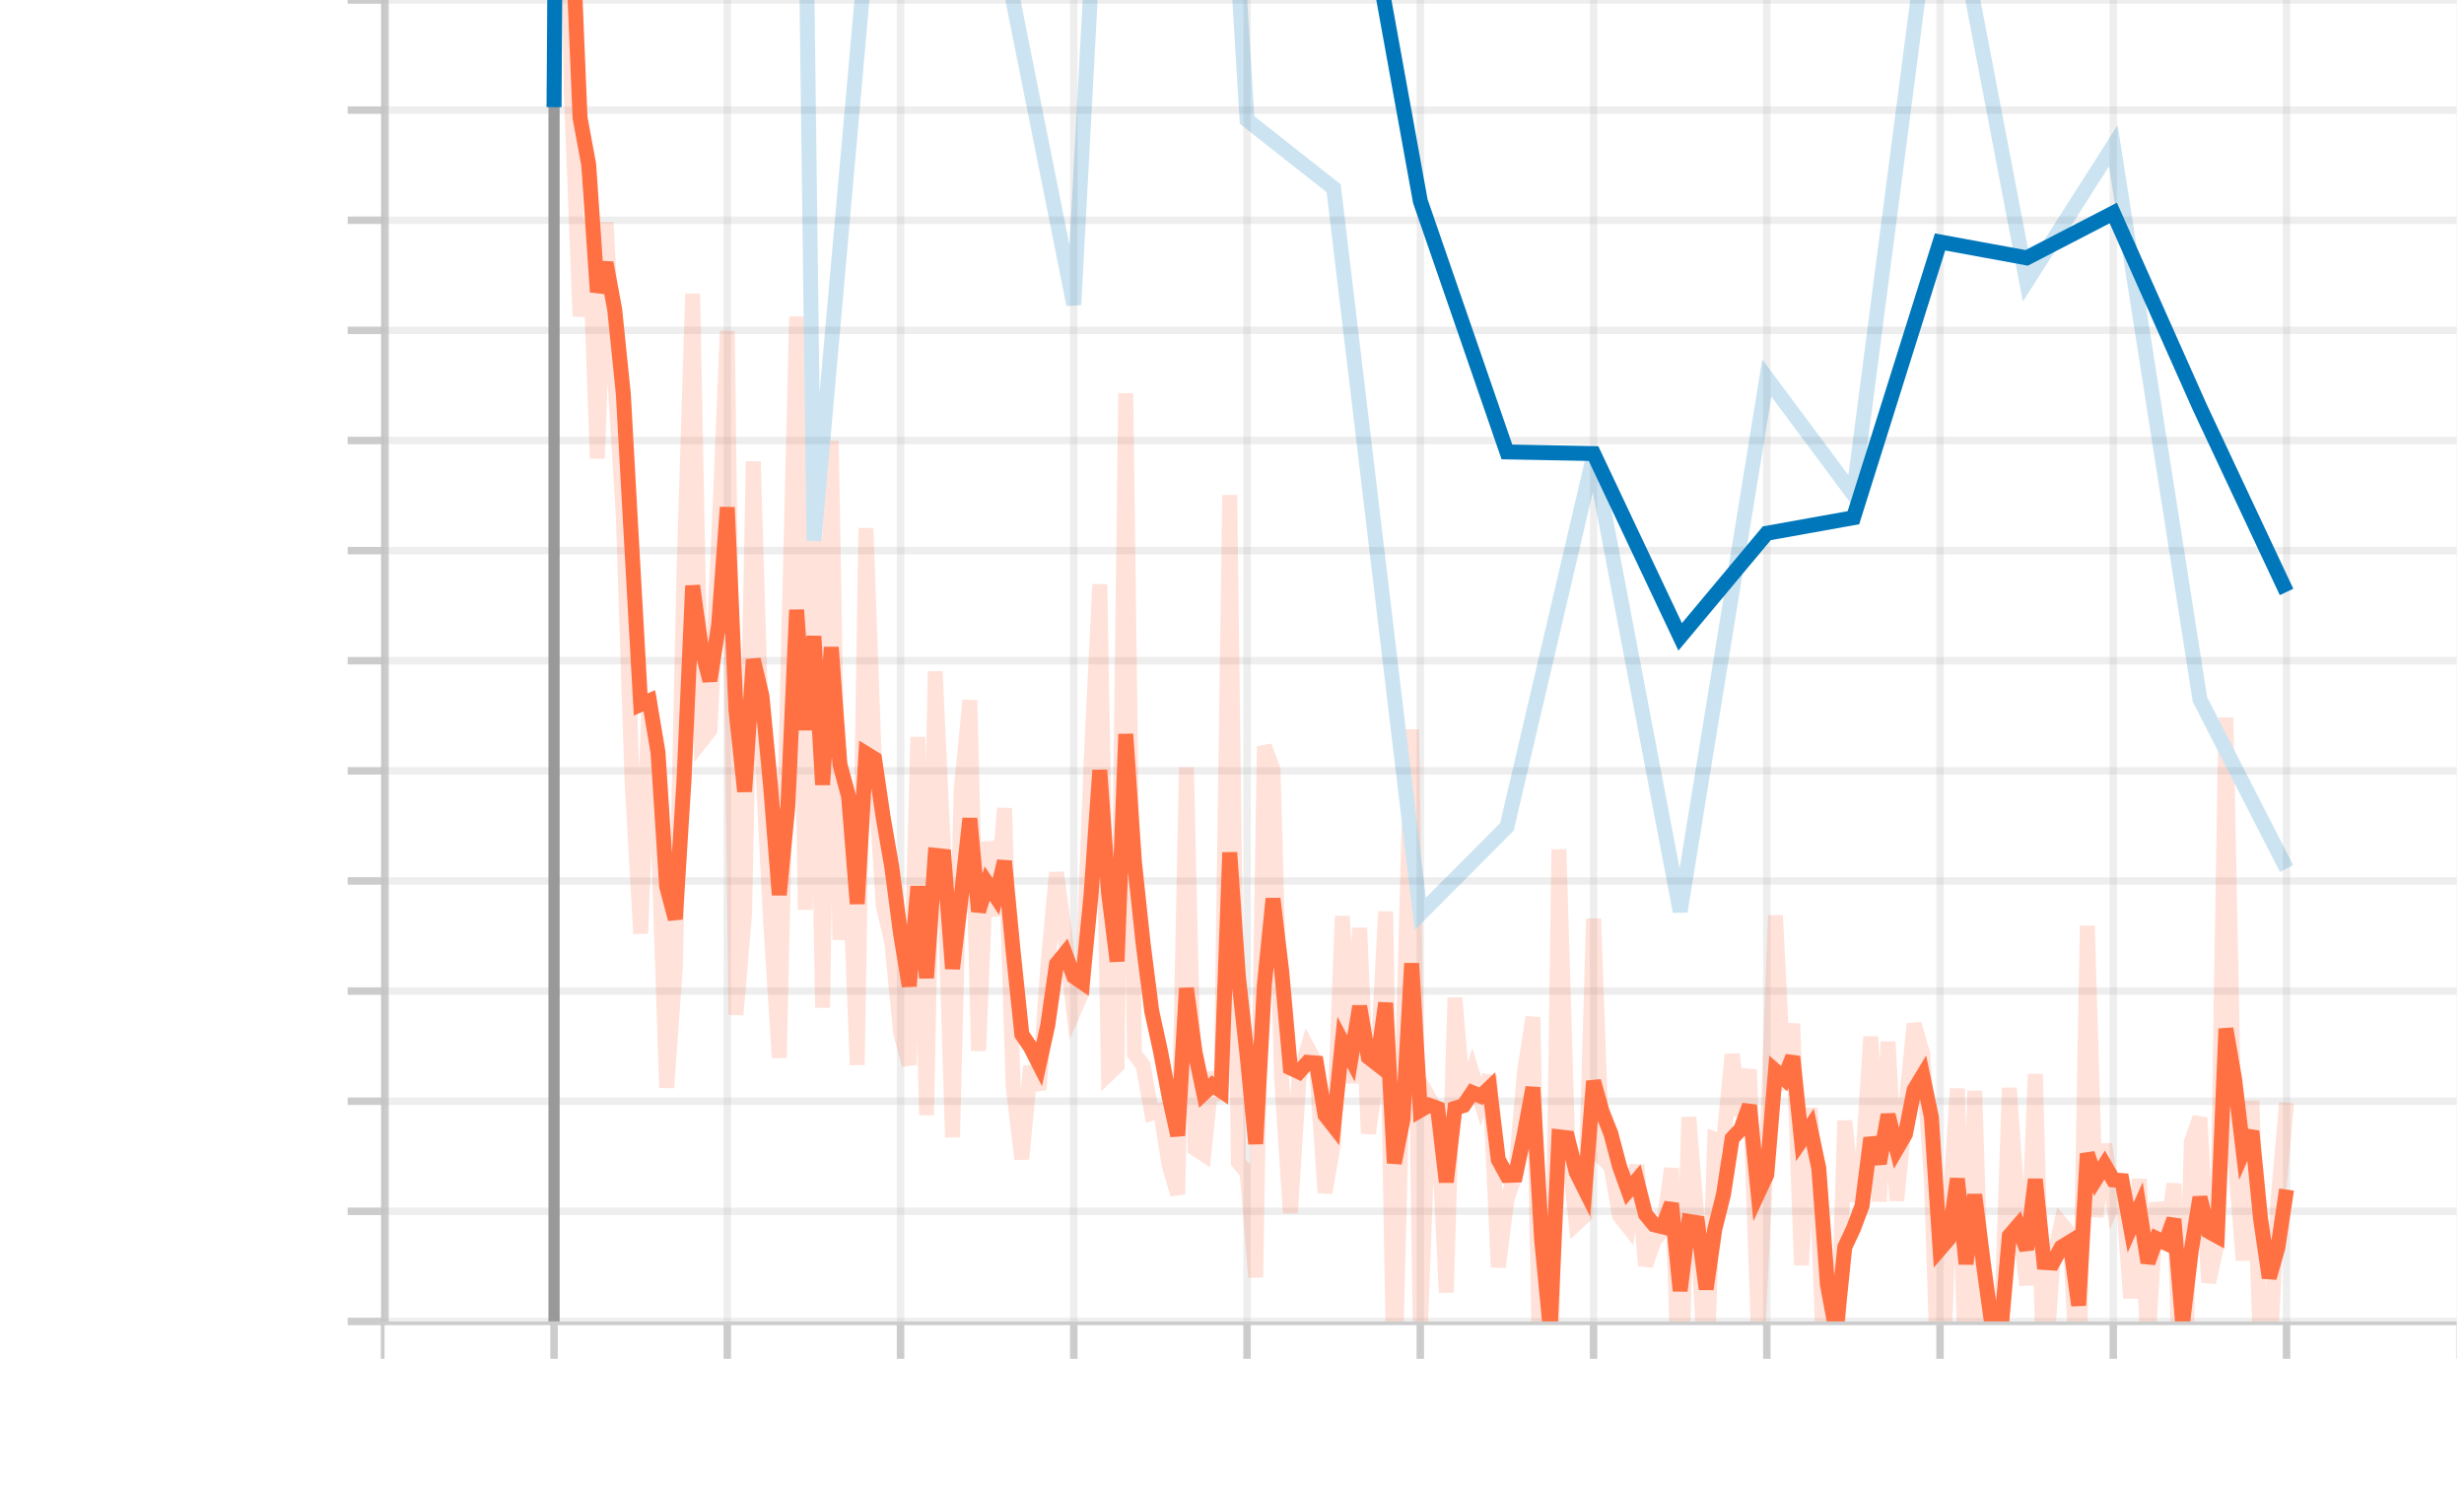
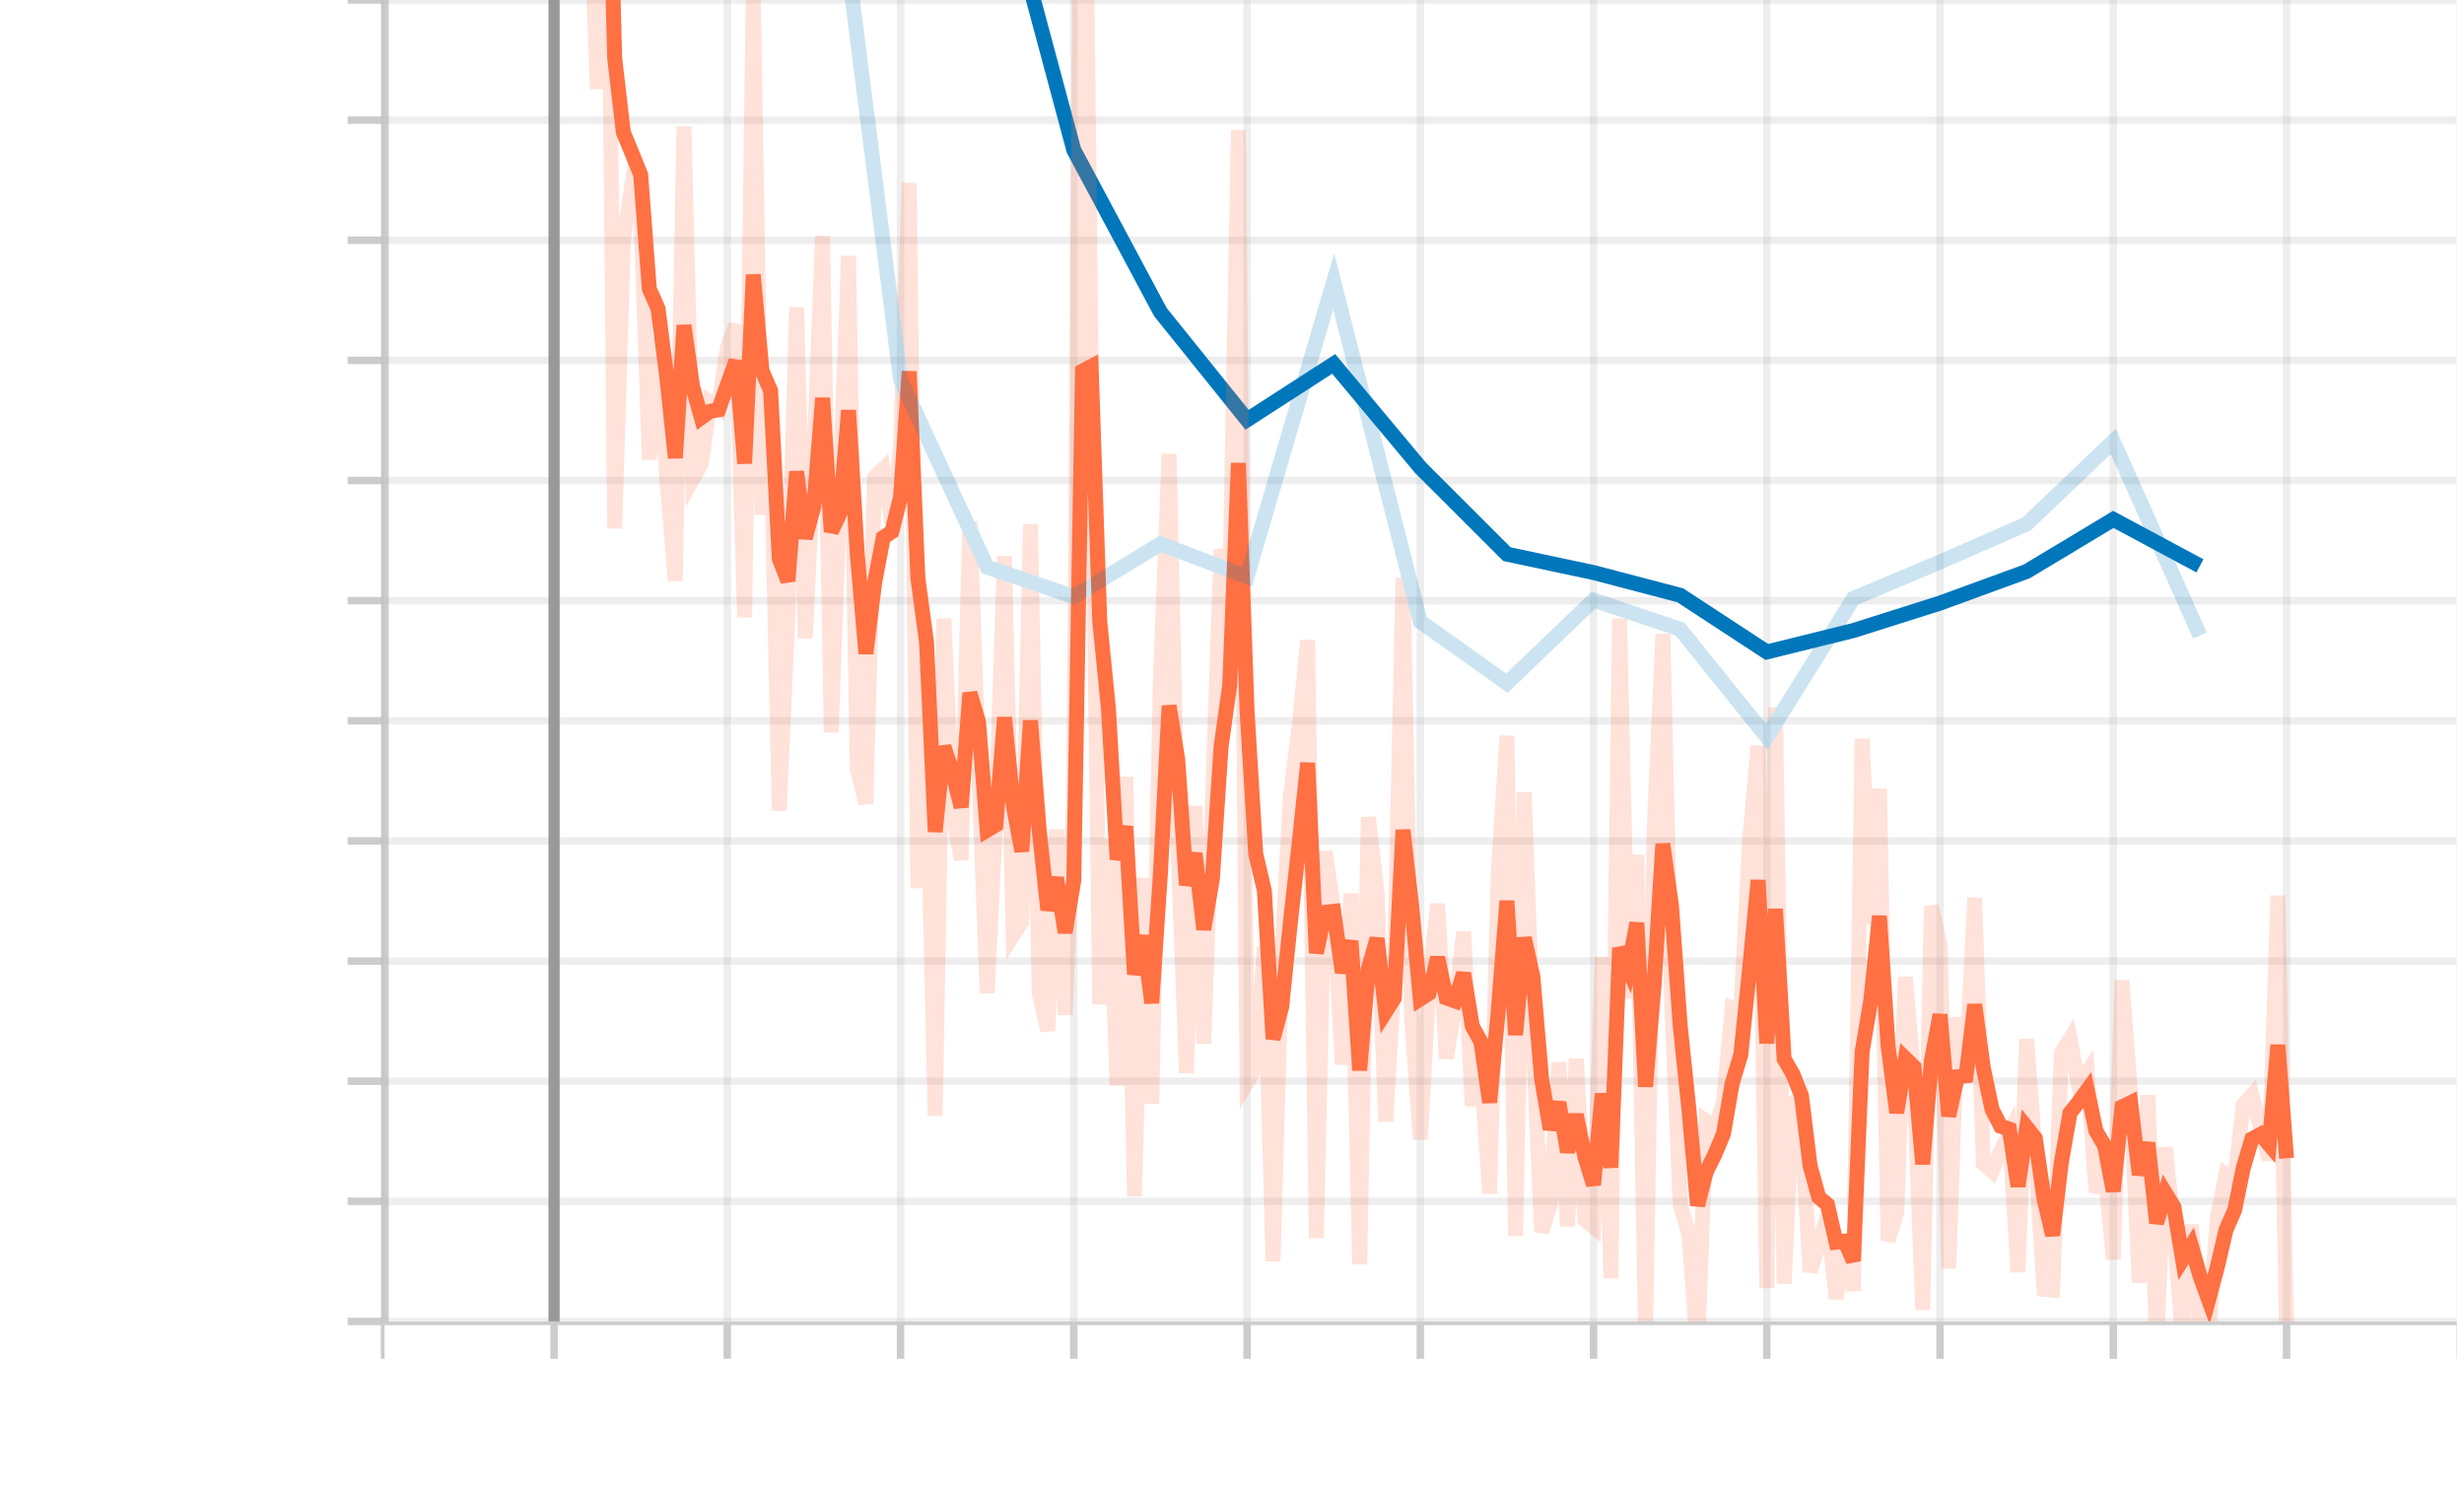
<svg xmlns="http://www.w3.org/2000/svg" viewBox="0 0 330 200">
  <g>
    <g>
      <g>
        <g>
          <g>
            <line x1="51.562" y1="177" x2="46.562" y2="177" style="visibility: inherit;" fill="rgb(0, 0, 0)" stroke="rgb(204, 204, 204)" stroke-width="1px" />
-             <line x1="51.562" y1="162.25" x2="46.562" y2="162.25" style="visibility: inherit;" fill="rgb(0, 0, 0)" stroke="rgb(204, 204, 204)" stroke-width="1px" />
-             <line x1="51.562" y1="147.5" x2="46.562" y2="147.5" style="visibility: inherit;" fill="rgb(0, 0, 0)" stroke="rgb(204, 204, 204)" stroke-width="1px" />
-             <line x1="51.562" y1="132.75" x2="46.562" y2="132.75" style="visibility: inherit;" fill="rgb(0, 0, 0)" stroke="rgb(204, 204, 204)" stroke-width="1px" />
-             <line x1="51.562" y1="118" x2="46.562" y2="118" style="visibility: inherit;" fill="rgb(0, 0, 0)" stroke="rgb(204, 204, 204)" stroke-width="1px" />
-             <line x1="51.562" y1="103.25" x2="46.562" y2="103.25" style="visibility: inherit;" fill="rgb(0, 0, 0)" stroke="rgb(204, 204, 204)" stroke-width="1px" />
-             <line x1="51.562" y1="88.5" x2="46.562" y2="88.5" style="visibility: inherit;" fill="rgb(0, 0, 0)" stroke="rgb(204, 204, 204)" stroke-width="1px" />
-             <line x1="51.562" y1="73.75" x2="46.562" y2="73.75" style="visibility: inherit;" fill="rgb(0, 0, 0)" stroke="rgb(204, 204, 204)" stroke-width="1px" />
-             <line x1="51.562" y1="59" x2="46.562" y2="59" style="visibility: inherit;" fill="rgb(0, 0, 0)" stroke="rgb(204, 204, 204)" stroke-width="1px" />
-             <line x1="51.562" y1="44.25" x2="46.562" y2="44.25" style="visibility: inherit;" fill="rgb(0, 0, 0)" stroke="rgb(204, 204, 204)" stroke-width="1px" />
-             <line x1="51.562" y1="29.5" x2="46.562" y2="29.5" style="visibility: inherit;" fill="rgb(0, 0, 0)" stroke="rgb(204, 204, 204)" stroke-width="1px" />
-             <line x1="51.562" y1="14.75" x2="46.562" y2="14.75" style="visibility: inherit;" fill="rgb(0, 0, 0)" stroke="rgb(204, 204, 204)" stroke-width="1px" />
+             <line x1="51.562" y1="160.909" x2="46.562" y2="160.909" style="visibility: inherit;" fill="rgb(0, 0, 0)" stroke="rgb(204, 204, 204)" stroke-width="1px" />
+             <line x1="51.562" y1="144.818" x2="46.562" y2="144.818" style="visibility: inherit;" fill="rgb(0, 0, 0)" stroke="rgb(204, 204, 204)" stroke-width="1px" />
+             <line x1="51.562" y1="128.727" x2="46.562" y2="128.727" style="visibility: inherit;" fill="rgb(0, 0, 0)" stroke="rgb(204, 204, 204)" stroke-width="1px" />
+             <line x1="51.562" y1="112.636" x2="46.562" y2="112.636" style="visibility: inherit;" fill="rgb(0, 0, 0)" stroke="rgb(204, 204, 204)" stroke-width="1px" />
+             <line x1="51.562" y1="96.545" x2="46.562" y2="96.545" style="visibility: inherit;" fill="rgb(0, 0, 0)" stroke="rgb(204, 204, 204)" stroke-width="1px" />
+             <line x1="51.562" y1="80.455" x2="46.562" y2="80.455" style="visibility: inherit;" fill="rgb(0, 0, 0)" stroke="rgb(204, 204, 204)" stroke-width="1px" />
+             <line x1="51.562" y1="64.364" x2="46.562" y2="64.364" style="visibility: inherit;" fill="rgb(0, 0, 0)" stroke="rgb(204, 204, 204)" stroke-width="1px" />
+             <line x1="51.562" y1="48.273" x2="46.562" y2="48.273" style="visibility: inherit;" fill="rgb(0, 0, 0)" stroke="rgb(204, 204, 204)" stroke-width="1px" />
+             <line x1="51.562" y1="32.182" x2="46.562" y2="32.182" style="visibility: inherit;" fill="rgb(0, 0, 0)" stroke="rgb(204, 204, 204)" stroke-width="1px" />
+             <line x1="51.562" y1="16.091" x2="46.562" y2="16.091" style="visibility: inherit;" fill="rgb(0, 0, 0)" stroke="rgb(204, 204, 204)" stroke-width="1px" />
            <line x1="51.562" y1="0" x2="46.562" y2="0" style="visibility: inherit;" fill="rgb(0, 0, 0)" stroke="rgb(204, 204, 204)" stroke-width="1px" />
          </g>
          <g transform="translate(41.5625, 0)">
            <text x="0" y="177" dx="0em" dy="0.3em" style="text-anchor: end; visibility: hidden; font-family: Roboto, sans-serif; font-size: 12px; font-weight: 200;" fill="rgb(255, 255, 255)" stroke="none" stroke-width="1px">0.15</text>
-             <text x="0" y="162.25" dx="0em" dy="0.3em" style="text-anchor: end; visibility: inherit; font-family: Roboto, sans-serif; font-size: 12px; font-weight: 200;" fill="rgb(255, 255, 255)" stroke="none" stroke-width="1px">0.2</text>
-             <text x="0" y="147.5" dx="0em" dy="0.3em" style="text-anchor: end; visibility: hidden; font-family: Roboto, sans-serif; font-size: 12px; font-weight: 200;" fill="rgb(255, 255, 255)" stroke="none" stroke-width="1px">0.25</text>
-             <text x="0" y="132.75" dx="0em" dy="0.3em" style="text-anchor: end; visibility: inherit; font-family: Roboto, sans-serif; font-size: 12px; font-weight: 200;" fill="rgb(255, 255, 255)" stroke="none" stroke-width="1px">0.3</text>
-             <text x="0" y="118" dx="0em" dy="0.3em" style="text-anchor: end; visibility: hidden; font-family: Roboto, sans-serif; font-size: 12px; font-weight: 200;" fill="rgb(255, 255, 255)" stroke="none" stroke-width="1px">0.35</text>
-             <text x="0" y="103.25" dx="0em" dy="0.3em" style="text-anchor: end; visibility: inherit; font-family: Roboto, sans-serif; font-size: 12px; font-weight: 200;" fill="rgb(255, 255, 255)" stroke="none" stroke-width="1px">0.4</text>
-             <text x="0" y="88.5" dx="0em" dy="0.3em" style="text-anchor: end; visibility: hidden; font-family: Roboto, sans-serif; font-size: 12px; font-weight: 200;" fill="rgb(255, 255, 255)" stroke="none" stroke-width="1px">0.45</text>
-             <text x="0" y="73.75" dx="0em" dy="0.3em" style="text-anchor: end; visibility: inherit; font-family: Roboto, sans-serif; font-size: 12px; font-weight: 200;" fill="rgb(255, 255, 255)" stroke="none" stroke-width="1px">0.5</text>
-             <text x="0" y="59" dx="0em" dy="0.3em" style="text-anchor: end; visibility: hidden; font-family: Roboto, sans-serif; font-size: 12px; font-weight: 200;" fill="rgb(255, 255, 255)" stroke="none" stroke-width="1px">0.55</text>
-             <text x="0" y="44.25" dx="0em" dy="0.3em" style="text-anchor: end; visibility: inherit; font-family: Roboto, sans-serif; font-size: 12px; font-weight: 200;" fill="rgb(255, 255, 255)" stroke="none" stroke-width="1px">0.6</text>
-             <text x="0" y="29.5" dx="0em" dy="0.3em" style="text-anchor: end; visibility: hidden; font-family: Roboto, sans-serif; font-size: 12px; font-weight: 200;" fill="rgb(255, 255, 255)" stroke="none" stroke-width="1px">0.65</text>
-             <text x="0" y="14.75" dx="0em" dy="0.3em" style="text-anchor: end; visibility: inherit; font-family: Roboto, sans-serif; font-size: 12px; font-weight: 200;" fill="rgb(255, 255, 255)" stroke="none" stroke-width="1px">0.7</text>
-             <text x="0" y="0" dx="0em" dy="0.3em" style="text-anchor: end; visibility: hidden; font-family: Roboto, sans-serif; font-size: 12px; font-weight: 200;" fill="rgb(255, 255, 255)" stroke="none" stroke-width="1px">0.75</text>
+             <text x="0" y="160.909" dx="0em" dy="0.3em" style="text-anchor: end; visibility: inherit; font-family: Roboto, sans-serif; font-size: 12px; font-weight: 200;" fill="rgb(255, 255, 255)" stroke="none" stroke-width="1px">0.2</text>
+             <text x="0" y="144.818" dx="0em" dy="0.3em" style="text-anchor: end; visibility: hidden; font-family: Roboto, sans-serif; font-size: 12px; font-weight: 200;" fill="rgb(255, 255, 255)" stroke="none" stroke-width="1px">0.25</text>
+             <text x="0" y="128.727" dx="0em" dy="0.3em" style="text-anchor: end; visibility: inherit; font-family: Roboto, sans-serif; font-size: 12px; font-weight: 200;" fill="rgb(255, 255, 255)" stroke="none" stroke-width="1px">0.3</text>
+             <text x="0" y="112.636" dx="0em" dy="0.3em" style="text-anchor: end; visibility: hidden; font-family: Roboto, sans-serif; font-size: 12px; font-weight: 200;" fill="rgb(255, 255, 255)" stroke="none" stroke-width="1px">0.35</text>
+             <text x="0" y="96.545" dx="0em" dy="0.3em" style="text-anchor: end; visibility: inherit; font-family: Roboto, sans-serif; font-size: 12px; font-weight: 200;" fill="rgb(255, 255, 255)" stroke="none" stroke-width="1px">0.4</text>
+             <text x="0" y="80.455" dx="0em" dy="0.3em" style="text-anchor: end; visibility: hidden; font-family: Roboto, sans-serif; font-size: 12px; font-weight: 200;" fill="rgb(255, 255, 255)" stroke="none" stroke-width="1px">0.45</text>
+             <text x="0" y="64.364" dx="0em" dy="0.3em" style="text-anchor: end; visibility: inherit; font-family: Roboto, sans-serif; font-size: 12px; font-weight: 200;" fill="rgb(255, 255, 255)" stroke="none" stroke-width="1px">0.5</text>
+             <text x="0" y="48.273" dx="0em" dy="0.3em" style="text-anchor: end; visibility: hidden; font-family: Roboto, sans-serif; font-size: 12px; font-weight: 200;" fill="rgb(255, 255, 255)" stroke="none" stroke-width="1px">0.55</text>
+             <text x="0" y="32.182" dx="0em" dy="0.3em" style="text-anchor: end; visibility: inherit; font-family: Roboto, sans-serif; font-size: 12px; font-weight: 200;" fill="rgb(255, 255, 255)" stroke="none" stroke-width="1px">0.6</text>
+             <text x="0" y="16.091" dx="0em" dy="0.3em" style="text-anchor: end; visibility: hidden; font-family: Roboto, sans-serif; font-size: 12px; font-weight: 200;" fill="rgb(255, 255, 255)" stroke="none" stroke-width="1px">0.65</text>
+             <text x="0" y="0" dx="0em" dy="0.3em" style="text-anchor: end; visibility: hidden; font-family: Roboto, sans-serif; font-size: 12px; font-weight: 200;" fill="rgb(255, 255, 255)" stroke="none" stroke-width="1px">0.7</text>
          </g>
          <line x1="51.562" y1="0" x2="51.562" y2="177" fill="rgb(0, 0, 0)" stroke="rgb(204, 204, 204)" stroke-width="1px" />
        </g>
      </g>
      <g transform="translate(51, 0)" clip-path="url(#clip_0)">
        <clipPath id="clip_0">
          <rect width="278" height="177" />
        </clipPath>
        <g>
          <g>
            <g>
              <line x1="0" y1="0" x2="0" y2="177" fill="rgb(0, 0, 0)" stroke="rgb(189, 189, 189)" stroke-width="1px" opacity="0.25" />
              <line x1="23.203" y1="0" x2="23.203" y2="177" fill="rgb(0, 0, 0)" stroke="rgb(189, 189, 189)" stroke-width="1px" opacity="0.25" />
              <line x1="46.406" y1="0" x2="46.406" y2="177" fill="rgb(0, 0, 0)" stroke="rgb(189, 189, 189)" stroke-width="1px" opacity="0.25" />
              <line x1="69.609" y1="0" x2="69.609" y2="177" fill="rgb(0, 0, 0)" stroke="rgb(189, 189, 189)" stroke-width="1px" opacity="0.25" />
              <line x1="92.812" y1="0" x2="92.812" y2="177" fill="rgb(0, 0, 0)" stroke="rgb(189, 189, 189)" stroke-width="1px" opacity="0.25" />
              <line x1="116.016" y1="0" x2="116.016" y2="177" fill="rgb(0, 0, 0)" stroke="rgb(189, 189, 189)" stroke-width="1px" opacity="0.25" />
              <line x1="139.219" y1="0" x2="139.219" y2="177" fill="rgb(0, 0, 0)" stroke="rgb(189, 189, 189)" stroke-width="1px" opacity="0.25" />
              <line x1="162.422" y1="0" x2="162.422" y2="177" fill="rgb(0, 0, 0)" stroke="rgb(189, 189, 189)" stroke-width="1px" opacity="0.25" />
              <line x1="185.625" y1="0" x2="185.625" y2="177" fill="rgb(0, 0, 0)" stroke="rgb(189, 189, 189)" stroke-width="1px" opacity="0.25" />
              <line x1="208.828" y1="0" x2="208.828" y2="177" fill="rgb(0, 0, 0)" stroke="rgb(189, 189, 189)" stroke-width="1px" opacity="0.25" />
              <line x1="232.031" y1="0" x2="232.031" y2="177" fill="rgb(0, 0, 0)" stroke="rgb(189, 189, 189)" stroke-width="1px" opacity="0.25" />
              <line x1="255.234" y1="0" x2="255.234" y2="177" fill="rgb(0, 0, 0)" stroke="rgb(189, 189, 189)" stroke-width="1px" opacity="0.25" />
              <line x1="278.438" y1="0" x2="278.438" y2="177" fill="rgb(0, 0, 0)" stroke="rgb(189, 189, 189)" stroke-width="1px" opacity="0.25" />
            </g>
            <g>
              <line x1="0" y1="177" x2="278.438" y2="177" fill="rgb(0, 0, 0)" stroke="rgb(189, 189, 189)" stroke-width="1px" opacity="0.25" />
-               <line x1="0" y1="162.25" x2="278.438" y2="162.25" fill="rgb(0, 0, 0)" stroke="rgb(189, 189, 189)" stroke-width="1px" opacity="0.25" />
-               <line x1="0" y1="147.5" x2="278.438" y2="147.5" fill="rgb(0, 0, 0)" stroke="rgb(189, 189, 189)" stroke-width="1px" opacity="0.25" />
-               <line x1="0" y1="132.75" x2="278.438" y2="132.75" fill="rgb(0, 0, 0)" stroke="rgb(189, 189, 189)" stroke-width="1px" opacity="0.25" />
-               <line x1="0" y1="118" x2="278.438" y2="118" fill="rgb(0, 0, 0)" stroke="rgb(189, 189, 189)" stroke-width="1px" opacity="0.25" />
-               <line x1="0" y1="103.25" x2="278.438" y2="103.25" fill="rgb(0, 0, 0)" stroke="rgb(189, 189, 189)" stroke-width="1px" opacity="0.25" />
-               <line x1="0" y1="88.5" x2="278.438" y2="88.5" fill="rgb(0, 0, 0)" stroke="rgb(189, 189, 189)" stroke-width="1px" opacity="0.25" />
-               <line x1="0" y1="73.75" x2="278.438" y2="73.75" fill="rgb(0, 0, 0)" stroke="rgb(189, 189, 189)" stroke-width="1px" opacity="0.25" />
-               <line x1="0" y1="59" x2="278.438" y2="59" fill="rgb(0, 0, 0)" stroke="rgb(189, 189, 189)" stroke-width="1px" opacity="0.25" />
-               <line x1="0" y1="44.25" x2="278.438" y2="44.25" fill="rgb(0, 0, 0)" stroke="rgb(189, 189, 189)" stroke-width="1px" opacity="0.25" />
-               <line x1="0" y1="29.5" x2="278.438" y2="29.5" fill="rgb(0, 0, 0)" stroke="rgb(189, 189, 189)" stroke-width="1px" opacity="0.25" />
-               <line x1="0" y1="14.75" x2="278.438" y2="14.75" fill="rgb(0, 0, 0)" stroke="rgb(189, 189, 189)" stroke-width="1px" opacity="0.25" />
+               <line x1="0" y1="160.909" x2="278.438" y2="160.909" fill="rgb(0, 0, 0)" stroke="rgb(189, 189, 189)" stroke-width="1px" opacity="0.25" />
+               <line x1="0" y1="144.818" x2="278.438" y2="144.818" fill="rgb(0, 0, 0)" stroke="rgb(189, 189, 189)" stroke-width="1px" opacity="0.25" />
+               <line x1="0" y1="128.727" x2="278.438" y2="128.727" fill="rgb(0, 0, 0)" stroke="rgb(189, 189, 189)" stroke-width="1px" opacity="0.25" />
+               <line x1="0" y1="112.636" x2="278.438" y2="112.636" fill="rgb(0, 0, 0)" stroke="rgb(189, 189, 189)" stroke-width="1px" opacity="0.25" />
+               <line x1="0" y1="96.545" x2="278.438" y2="96.545" fill="rgb(0, 0, 0)" stroke="rgb(189, 189, 189)" stroke-width="1px" opacity="0.25" />
+               <line x1="0" y1="80.455" x2="278.438" y2="80.455" fill="rgb(0, 0, 0)" stroke="rgb(189, 189, 189)" stroke-width="1px" opacity="0.25" />
+               <line x1="0" y1="64.364" x2="278.438" y2="64.364" fill="rgb(0, 0, 0)" stroke="rgb(189, 189, 189)" stroke-width="1px" opacity="0.25" />
+               <line x1="0" y1="48.273" x2="278.438" y2="48.273" fill="rgb(0, 0, 0)" stroke="rgb(189, 189, 189)" stroke-width="1px" opacity="0.25" />
+               <line x1="0" y1="32.182" x2="278.438" y2="32.182" fill="rgb(0, 0, 0)" stroke="rgb(189, 189, 189)" stroke-width="1px" opacity="0.25" />
+               <line x1="0" y1="16.091" x2="278.438" y2="16.091" fill="rgb(0, 0, 0)" stroke="rgb(189, 189, 189)" stroke-width="1px" opacity="0.25" />
              <line x1="0" y1="0" x2="278.438" y2="0" fill="rgb(0, 0, 0)" stroke="rgb(189, 189, 189)" stroke-width="1px" opacity="0.25" />
            </g>
          </g>
        </g>
        <g>
          <g>
-             <line x1="0" y1="221.25" x2="278.438" y2="221.25" fill="rgb(0, 0, 0)" stroke="rgb(153, 153, 153)" stroke-width="1.5px" />
+             <line x1="0" y1="225.273" x2="278.438" y2="225.273" fill="rgb(0, 0, 0)" stroke="rgb(153, 153, 153)" stroke-width="1.5px" />
          </g>
        </g>
        <g>
          <g>
            <line x1="23.203" y1="0" x2="23.203" y2="177" fill="rgb(0, 0, 0)" stroke="rgb(153, 153, 153)" stroke-width="1.5px" />
          </g>
        </g>
        <g>
          <g>
            <g>
              <g>
                <g>
-                   <path stroke="rgb(255, 112, 67)" stroke-width="2px" d="M25.523,-11.986L26.684,15.751L27.844,22.049L29.004,39.113L30.164,35.199L31.324,41.45L32.484,52.765L33.645,73.694L34.805,94.361L35.965,93.863L37.125,100.749L38.285,118.751L39.445,123.111L40.605,104.541L41.766,78.453L42.926,86.779L44.086,91.182L45.246,83.701L46.406,67.956L47.566,95.142L48.727,106.023L49.887,88.332L51.047,93.223L52.207,105.31L53.367,119.862L54.527,107.89L55.688,81.693L56.848,97.759L58.008,85.22L59.168,105.119L60.328,86.695L61.488,102.369L62.648,106.662L63.809,121.055L64.969,100.932L66.129,101.645L67.289,109.522L68.449,116.215L69.609,125.057L70.77,132.086L71.93,118.738L73.09,130.986L74.25,114.567L75.41,114.694L76.57,129.749L77.73,120.183L78.891,109.63L80.051,122.08L81.211,118.343L82.371,120.081L83.531,115.35L84.691,127.411L85.852,138.547L87.012,140.265L88.172,142.546L89.332,137.299L90.492,129.13L91.652,127.702L92.812,130.805L93.973,131.601L95.133,119.75L96.293,103.158L97.453,119.44L98.613,128.764L99.773,98.327L100.934,115.455L102.094,126.353L103.254,135.451L104.414,140.758L105.574,146.87L106.734,152.107L107.895,132.375L109.055,140.966L110.215,146.423L111.375,145.318L112.535,146.101L113.695,114.186L114.855,130.787L116.016,141.291L117.176,153.21L118.336,131.905L119.496,120.368L120.656,130.083L121.816,143.04L122.977,143.582L124.137,142.295L125.297,142.386L126.457,149.336L127.617,150.816L128.777,139.575L129.938,141.782L131.098,134.785L132.258,141.597L133.418,142.502L134.578,134.341L135.738,155.793L136.898,149.93L138.059,129.041L139.219,148.709L140.379,148.037L141.539,148.454L142.699,158.323L143.859,148.451L145.02,148.074L146.18,146.347L147.34,146.825L148.5,145.72L149.66,155.323L150.82,157.445L151.98,157.398L153.141,151.936L154.301,145.662L155.461,165.964L156.621,177.944L157.781,152.273L158.941,152.408L160.102,157L161.262,159.326L162.422,144.813L163.582,148.93L164.742,151.843L165.902,156.234L167.062,159.462L168.223,158.091L169.383,162.655L170.543,164.054L171.703,164.331L172.863,161.194L174.023,172.896L175.184,163.59L176.344,163.778L177.504,172.67L178.664,164.636L179.824,159.982L180.984,152.48L182.145,151.247L183.305,148.049L184.465,159.83L185.625,157.335L186.785,143.45L187.945,144.47L189.105,141.532L190.266,152.705L191.426,150.996L192.586,156.462L193.746,172.078L194.906,178.338L196.066,167.053L197.227,164.571L198.387,161.489L199.547,152.435L200.707,155.832L201.867,149.315L203.027,153.915L204.187,151.921L205.348,146.007L206.508,144.078L207.668,149.629L208.828,167.283L209.988,165.937L211.148,157.888L212.309,169.294L213.469,160.017L214.629,169.212L215.789,177.625L216.949,178.736L218.109,165.529L219.27,164.178L220.43,167.366L221.59,157.966L222.75,169.098L223.91,169.174L225.07,167.062L226.23,166.348L227.391,174.855L228.551,154.515L229.711,157.904L230.871,156.046L232.031,158.043L233.191,158.129L234.352,164.43L235.512,161.829L236.672,169.121L237.832,165.906L238.992,166.469L240.152,163.297L241.312,177.187L242.473,167.503L243.633,160.38L244.793,164.939L245.953,165.576L247.113,137.788L248.273,144.497L249.434,154.225L250.594,151.518L251.754,163.253L252.914,171.152L254.074,167.094L255.234,159.333" style="fill: none;" fill="none" />
+                   <path stroke="rgb(255, 112, 67)" stroke-width="2px" d="M30.164,-36.255L31.324,7.792L32.484,17.73L33.645,20.541L34.805,23.399L35.965,38.708L37.125,41.326L38.285,50.358L39.445,61.337L40.605,43.575L41.766,51.821L42.926,55.932L44.086,55.09L45.246,54.889L46.406,51.559L47.566,48.339L48.727,62.078L49.887,36.793L51.047,49.653L52.207,52.335L53.367,74.837L54.527,77.824L55.688,63.163L56.848,72.089L58.008,67.773L59.168,53.306L60.328,71.219L61.488,68.758L62.648,54.955L63.809,74.164L64.969,87.549L66.129,78.114L67.289,72.002L68.449,71.22L69.609,66.576L70.77,49.745L71.93,77.423L73.09,86.043L74.25,111.415L75.41,99.995L76.57,103.426L77.73,108.117L78.891,92.815L80.051,96.651L81.211,111.194L82.371,110.508L83.531,96.1L84.691,107.76L85.852,114.036L87.012,96.509L88.172,111.112L89.332,121.888L90.492,117.579L91.652,124.92L92.812,117.936L93.973,49.702L95.133,49.091L96.293,83.261L97.453,94.923L98.613,115.117L99.773,110.69L100.934,130.513L102.094,125.349L103.254,134.349L104.414,117.022L105.574,94.53L106.734,101.754L107.895,118.546L109.055,114.305L110.215,124.499L111.375,117.706L112.535,100.051L113.695,91.763L114.855,62.028L116.016,95.211L117.176,114.339L118.336,119.316L119.496,139.162L120.656,134.877L121.816,123.586L122.977,113.145L124.137,102.191L125.297,127.651L126.457,122.203L127.617,122.066L128.777,130.275L129.938,126.036L131.098,143.363L132.258,129.8L133.418,125.708L134.578,135.513L135.738,133.675L136.898,111.169L138.059,121.26L139.219,133.797L140.379,133.048L141.539,128.256L142.699,133.658L143.859,134.071L145.02,130.366L146.18,137.457L147.34,139.545L148.5,147.664L149.66,135.397L150.82,120.662L151.98,138.618L153.141,125.624L154.301,130.806L155.461,144.493L156.621,151.251L157.781,147.676L158.941,154.3L160.102,149.312L161.262,154.946L162.422,158.706L163.582,146.501L164.742,156.384L165.902,126.976L167.062,129.692L168.223,123.616L169.383,145.548L170.543,131.77L171.703,113.031L172.863,121.312L174.023,137.347L175.184,148.497L176.344,161.459L177.504,156.969L178.664,154.63L179.824,151.857L180.984,145.128L182.145,141.281L183.305,129.906L184.465,117.897L185.625,139.751L186.785,121.756L187.945,141.829L189.105,143.845L190.266,146.752L191.426,156.184L192.586,160.365L193.746,161.338L194.906,166.383L196.066,166.241L197.227,168.9L198.387,140.92L199.547,134.038L200.707,122.686L201.867,140.086L203.027,149.046L204.187,141.786L205.348,142.919L206.508,155.928L207.668,142.095L208.828,135.9L209.988,149.495L211.148,144.221L212.309,144.096L213.469,134.558L214.629,143.08L215.789,148.595L216.949,150.851L218.109,151.243L219.27,158.906L220.43,151.014L221.59,152.474L222.75,160.561L223.91,165.46L225.07,155.701L226.23,149.09L227.391,147.599L228.551,146.005L229.711,151.48L230.871,153.484L232.031,159.563L233.191,148.265L234.352,147.703L235.512,157.344L236.672,153.084L237.832,163.833L238.992,159.777L240.152,161.68L241.312,168.693L242.473,166.837L243.633,170.89L244.793,174.086L245.953,169.752L247.113,164.768L248.273,162.098L249.434,156.466L250.594,152.553L251.754,151.941L252.914,153.311L254.074,139.971L255.234,155.145" style="fill: none;" fill="none" />
                </g>
                <g>
-                   <path stroke="rgb(0, 119, 187)" stroke-width="2px" d="M23.203,14.349L34.805,-1703.875L127.617,-37.11L139.219,26.929L150.82,60.532L162.422,60.755L174.023,85.304L185.625,71.428L197.227,69.344L208.828,32.408L220.43,34.538L232.031,28.529L243.633,54.59L255.234,79.289" style="fill: none;" fill="none" />
+                   <path stroke="rgb(0, 119, 187)" stroke-width="2px" d="M81.211,-23.143L92.812,20.094L104.414,41.803L116.016,56.229L127.617,48.742L139.219,62.632L150.82,74.225L162.422,76.692L174.023,79.733L185.625,87.326L197.227,84.455L208.828,80.78L220.43,76.54L232.031,69.568L243.633,75.792" style="fill: none;" fill="none" />
                </g>
              </g>
            </g>
          </g>
          <g opacity="0.2">
            <g>
              <g>
                <g>
-                   <path stroke="rgb(255, 112, 67)" stroke-width="2px" d="M24.363,-52.656L25.523,12.416L26.684,42.378L27.844,29.455L29.004,61.393L30.164,29.783L31.324,50.389L32.484,69.264L33.645,104.559L34.805,125.05L35.965,93.122L37.125,111.041L38.285,145.693L39.445,129.642L40.605,76.708L41.766,39.339L42.926,99.266L44.086,97.784L45.246,72.48L46.406,44.341L47.566,135.919L48.727,122.344L49.887,61.796L51.047,100.558L52.207,123.442L53.367,141.688L54.527,89.931L55.688,42.398L56.848,121.858L58.008,66.41L59.168,134.968L60.328,59.06L61.488,125.88L62.648,113.102L63.809,142.645L64.969,70.748L66.129,102.714L67.289,121.338L68.449,126.253L69.609,138.321L70.77,142.629L71.93,98.715L73.09,149.359L74.25,89.937L75.41,114.884L76.57,152.331L77.73,105.835L78.891,93.801L80.051,140.753L81.211,112.738L82.371,122.689L83.531,108.252L84.691,145.502L85.852,155.251L87.012,142.843L88.172,145.968L89.332,129.427L90.492,116.878L91.652,125.56L92.812,135.46L93.973,132.794L95.133,101.974L96.293,78.269L97.453,143.864L98.613,142.749L99.773,52.671L100.934,141.148L102.094,142.7L103.254,149.099L104.414,148.718L105.574,156.038L106.734,159.962L107.895,102.778L109.055,153.853L110.215,154.609L111.375,143.661L112.535,147.275L113.695,66.312L114.855,155.69L116.016,157.045L117.176,171.089L118.336,99.948L119.496,103.063L120.656,144.656L121.816,162.475L122.977,144.394L124.137,140.364L125.297,142.524L126.457,159.761L127.617,153.035L128.777,122.715L129.938,145.092L131.098,124.29L132.258,151.816L133.418,143.859L134.578,122.1L135.738,187.971L136.898,141.135L138.059,97.707L139.219,178.212L140.379,147.028L141.539,149.079L142.699,173.127L143.859,133.643L145.02,147.509L146.18,143.756L147.34,147.541L148.5,144.064L149.66,169.727L150.82,160.628L151.98,157.326L153.141,143.744L154.301,136.251L155.461,196.416L156.621,195.914L157.781,113.767L158.941,152.61L160.102,163.887L161.262,162.816L162.422,123.042L163.582,155.106L164.742,156.212L165.902,162.821L167.062,164.303L168.223,156.036L169.383,169.5L170.543,166.153L171.703,164.746L172.863,156.489L174.023,190.448L175.184,149.631L176.344,164.06L177.504,186.009L178.664,152.585L179.824,153.002L180.984,141.225L182.145,149.399L183.305,143.251L184.465,177.503L185.625,153.592L186.785,122.622L187.945,146.001L189.105,137.124L190.266,169.466L191.426,148.432L192.586,164.661L193.746,195.501L194.906,187.728L196.066,150.126L197.227,160.849L198.387,156.865L199.547,138.855L200.707,160.926L201.867,139.54L203.027,160.814L204.187,148.931L205.348,137.135L206.508,141.184L207.668,157.956L208.828,193.764L209.988,163.917L211.148,145.816L212.309,186.403L213.469,146.1L214.629,183.005L216.949,180.403L218.109,145.717L219.27,162.153L220.43,172.147L221.59,143.867L222.75,185.797L223.91,169.287L225.07,163.895L226.23,165.277L227.391,187.616L228.551,124.004L229.711,162.988L230.871,153.259L232.031,161.037L233.191,158.258L234.352,173.881L235.512,157.929L236.672,180.058L237.832,161.084L238.992,167.314L240.152,158.54L241.312,198.02L242.473,152.979L243.633,149.694L244.793,171.779L245.953,166.531L247.113,96.105L248.273,154.561L249.434,168.816L250.594,147.459L251.754,180.854L252.914,183.002L254.074,161.006L255.234,147.693" style="fill: none;" fill="none" />
+                   <path stroke="rgb(255, 112, 67)" stroke-width="2px" d="M27.844,-19.143L29.004,11.935L30.164,-46.693L31.324,70.779L32.484,32.219L33.645,24.687L34.805,27.643L35.965,61.532L37.125,45.238L38.285,63.877L39.445,77.785L40.605,16.953L41.766,64.185L42.926,62.096L44.086,53.828L45.246,54.587L46.406,46.565L47.566,43.509L48.727,82.687L49.887,-1.135L51.047,68.943L52.207,56.359L53.367,108.588L54.527,82.304L55.688,41.172L56.848,85.477L58.008,61.298L59.168,31.607L60.328,98.087L61.488,65.068L62.648,34.25L63.809,102.977L64.969,107.626L66.129,63.961L67.289,62.835L68.449,70.047L69.609,59.611L70.77,24.498L71.93,118.941L73.09,98.973L74.25,149.472L75.41,82.865L76.57,108.572L77.73,115.153L78.891,69.863L80.051,102.406L81.211,133.008L82.371,109.479L83.531,74.488L84.691,125.249L85.852,123.45L87.012,70.219L88.172,133.017L89.332,138.051L90.492,111.116L91.652,135.931L92.812,107.459L93.973,-52.648L95.133,48.175L96.293,134.516L97.453,112.416L98.613,145.407L99.773,104.049L100.934,160.247L102.094,117.603L103.254,147.849L104.414,91.031L105.574,60.793L106.734,112.589L107.895,143.734L109.055,107.943L110.215,139.791L111.375,107.516L112.535,73.569L113.695,79.332L114.855,17.425L116.016,144.985L117.176,143.032L118.336,126.782L119.496,168.931L120.656,128.45L121.816,106.649L122.977,97.483L124.137,85.761L125.297,165.84L126.457,114.03L127.617,121.862L128.777,142.588L129.938,119.677L131.098,169.353L132.258,109.456L133.418,119.571L134.578,150.219L135.738,130.919L136.898,77.41L138.059,136.396L139.219,152.603L140.379,131.923L141.539,121.068L142.699,141.763L143.859,134.689L145.02,124.81L146.18,148.092L147.34,142.678L148.5,159.842L149.66,116.996L150.82,98.559L151.98,165.553L153.141,106.133L154.301,138.578L155.461,165.023L156.621,161.39L157.781,142.314L158.941,164.237L160.102,141.83L161.262,163.396L162.422,164.346L163.582,128.193L164.742,171.209L165.902,82.863L167.062,133.767L168.223,114.503L169.383,178.445L170.543,111.104L171.703,84.921L172.863,133.735L174.023,161.399L175.184,165.222L176.344,180.902L177.504,150.234L178.664,151.122L179.824,147.696L180.984,135.036L182.145,135.51L183.305,112.844L184.465,99.884L185.625,172.531L186.785,94.765L187.945,171.939L189.105,146.868L190.266,151.114L191.426,170.332L192.586,166.635L193.746,162.799L194.906,173.95L196.066,166.028L197.227,172.889L198.387,98.949L199.547,123.717L200.707,105.657L201.867,166.187L203.027,162.486L204.187,130.896L205.348,144.618L206.508,175.442L207.668,121.345L208.828,126.607L209.988,169.888L211.148,136.31L212.309,143.909L213.469,120.25L214.629,155.863L215.789,156.868L216.949,154.236L218.109,151.831L219.27,170.4L220.43,139.175L221.59,154.664L222.75,172.692L223.91,172.808L225.07,141.063L226.23,139.174L227.391,145.361L228.551,143.615L229.711,159.693L230.871,156.489L232.031,168.682L233.191,131.317L234.352,146.861L235.512,171.806L236.672,146.694L237.832,179.956L238.992,153.693L240.152,164.535L241.312,179.212L242.473,164.053L243.633,176.97L244.793,178.88L245.953,163.251L247.113,157.293L248.273,158.093L249.434,148.017L250.594,146.684L251.754,151.023L252.914,155.365L254.074,119.962L255.234,177.907" style="fill: none;" fill="none" />
                </g>
                <g>
-                   <path stroke="rgb(0, 119, 187)" stroke-width="2px" d="M23.203,14.349L34.805,-2734.81L46.406,-836.824L58.008,72.415L69.609,-58.229L81.211,-17.217L92.812,40.809L104.414,-175.816L116.016,16.071L127.617,25.219L139.219,122.407L150.82,110.754L162.422,61.088L174.023,122.08L185.625,50.63L197.227,66.22L208.828,-22.981L220.43,37.732L232.031,19.516L243.633,93.68L255.234,116.336" style="fill: none;" fill="none" />
+                   <path stroke="rgb(0, 119, 187)" stroke-width="2px" d="M58.008,-40.714L69.609,50.857L81.211,75.97L92.812,79.907L104.414,72.847L116.016,77.263L127.617,37.699L139.219,83.258L150.82,91.51L162.422,80.379L174.023,84.284L185.625,98.701L197.227,80.152L208.828,75.271L220.43,70.181L232.031,59.111L243.633,85.126" style="fill: none;" fill="none" />
                </g>
              </g>
            </g>
          </g>
        </g>
      </g>
      <g transform="translate(51, 177)" clip-path="url(#clip_1)">
        <clipPath id="clip_1">
          <rect width="278" height="23" />
        </clipPath>
        <g>
          <g>
            <line x1="0" y1="0" x2="0" y2="5" style="visibility: inherit;" fill="rgb(0, 0, 0)" stroke="rgb(204, 204, 204)" stroke-width="1px" />
            <line x1="23.203" y1="0" x2="23.203" y2="5" style="visibility: inherit;" fill="rgb(0, 0, 0)" stroke="rgb(204, 204, 204)" stroke-width="1px" />
            <line x1="46.406" y1="0" x2="46.406" y2="5" style="visibility: inherit;" fill="rgb(0, 0, 0)" stroke="rgb(204, 204, 204)" stroke-width="1px" />
            <line x1="69.609" y1="0" x2="69.609" y2="5" style="visibility: inherit;" fill="rgb(0, 0, 0)" stroke="rgb(204, 204, 204)" stroke-width="1px" />
            <line x1="92.812" y1="0" x2="92.812" y2="5" style="visibility: inherit;" fill="rgb(0, 0, 0)" stroke="rgb(204, 204, 204)" stroke-width="1px" />
            <line x1="116.016" y1="0" x2="116.016" y2="5" style="visibility: inherit;" fill="rgb(0, 0, 0)" stroke="rgb(204, 204, 204)" stroke-width="1px" />
            <line x1="139.219" y1="0" x2="139.219" y2="5" style="visibility: inherit;" fill="rgb(0, 0, 0)" stroke="rgb(204, 204, 204)" stroke-width="1px" />
            <line x1="162.422" y1="0" x2="162.422" y2="5" style="visibility: inherit;" fill="rgb(0, 0, 0)" stroke="rgb(204, 204, 204)" stroke-width="1px" />
            <line x1="185.625" y1="0" x2="185.625" y2="5" style="visibility: inherit;" fill="rgb(0, 0, 0)" stroke="rgb(204, 204, 204)" stroke-width="1px" />
            <line x1="208.828" y1="0" x2="208.828" y2="5" style="visibility: inherit;" fill="rgb(0, 0, 0)" stroke="rgb(204, 204, 204)" stroke-width="1px" />
            <line x1="232.031" y1="0" x2="232.031" y2="5" style="visibility: inherit;" fill="rgb(0, 0, 0)" stroke="rgb(204, 204, 204)" stroke-width="1px" />
            <line x1="255.234" y1="0" x2="255.234" y2="5" style="visibility: inherit;" fill="rgb(0, 0, 0)" stroke="rgb(204, 204, 204)" stroke-width="1px" />
            <line x1="278.438" y1="0" x2="278.438" y2="5" style="visibility: inherit;" fill="rgb(0, 0, 0)" stroke="rgb(204, 204, 204)" stroke-width="1px" />
          </g>
          <g transform="translate(0, 8)">
            <text x="0" y="0" dx="0em" dy="0.95em" style="text-anchor: middle; visibility: hidden; font-family: Roboto, sans-serif; font-size: 12px; font-weight: 200;" fill="rgb(255, 255, 255)" stroke="none" stroke-width="1px">-2k</text>
            <text x="23.203" y="0" dx="0em" dy="0.95em" style="text-anchor: middle; visibility: inherit; font-family: Roboto, sans-serif; font-size: 12px; font-weight: 200;" fill="rgb(255, 255, 255)" stroke="none" stroke-width="1px">0</text>
            <text x="46.406" y="0" dx="0em" dy="0.95em" style="text-anchor: middle; visibility: hidden; font-family: Roboto, sans-serif; font-size: 12px; font-weight: 200;" fill="rgb(255, 255, 255)" stroke="none" stroke-width="1px">2k</text>
            <text x="69.609" y="0" dx="0em" dy="0.95em" style="text-anchor: middle; visibility: inherit; font-family: Roboto, sans-serif; font-size: 12px; font-weight: 200;" fill="rgb(255, 255, 255)" stroke="none" stroke-width="1px">4k</text>
            <text x="92.812" y="0" dx="0em" dy="0.95em" style="text-anchor: middle; visibility: hidden; font-family: Roboto, sans-serif; font-size: 12px; font-weight: 200;" fill="rgb(255, 255, 255)" stroke="none" stroke-width="1px">6k</text>
            <text x="116.016" y="0" dx="0em" dy="0.95em" style="text-anchor: middle; visibility: inherit; font-family: Roboto, sans-serif; font-size: 12px; font-weight: 200;" fill="rgb(255, 255, 255)" stroke="none" stroke-width="1px">8k</text>
            <text x="139.219" y="0" dx="0em" dy="0.95em" style="text-anchor: middle; visibility: hidden; font-family: Roboto, sans-serif; font-size: 12px; font-weight: 200;" fill="rgb(255, 255, 255)" stroke="none" stroke-width="1px">10k</text>
            <text x="162.422" y="0" dx="0em" dy="0.95em" style="text-anchor: middle; visibility: inherit; font-family: Roboto, sans-serif; font-size: 12px; font-weight: 200;" fill="rgb(255, 255, 255)" stroke="none" stroke-width="1px">12k</text>
            <text x="185.625" y="0" dx="0em" dy="0.95em" style="text-anchor: middle; visibility: hidden; font-family: Roboto, sans-serif; font-size: 12px; font-weight: 200;" fill="rgb(255, 255, 255)" stroke="none" stroke-width="1px">14k</text>
            <text x="208.828" y="0" dx="0em" dy="0.95em" style="text-anchor: middle; visibility: inherit; font-family: Roboto, sans-serif; font-size: 12px; font-weight: 200;" fill="rgb(255, 255, 255)" stroke="none" stroke-width="1px">16k</text>
            <text x="232.031" y="0" dx="0em" dy="0.95em" style="text-anchor: middle; visibility: hidden; font-family: Roboto, sans-serif; font-size: 12px; font-weight: 200;" fill="rgb(255, 255, 255)" stroke="none" stroke-width="1px">18k</text>
            <text x="255.234" y="0" dx="0em" dy="0.95em" style="text-anchor: middle; visibility: inherit; font-family: Roboto, sans-serif; font-size: 12px; font-weight: 200;" fill="rgb(255, 255, 255)" stroke="none" stroke-width="1px">20k</text>
            <text x="278.438" y="0" dx="0em" dy="0.95em" style="text-anchor: middle; visibility: hidden; font-family: Roboto, sans-serif; font-size: 12px; font-weight: 200;" fill="rgb(255, 255, 255)" stroke="none" stroke-width="1px">22k</text>
          </g>
          <line x1="0" y1="0" x2="278.438" y2="0" fill="rgb(0, 0, 0)" stroke="rgb(204, 204, 204)" stroke-width="1px" />
        </g>
      </g>
    </g>
  </g>
</svg>
